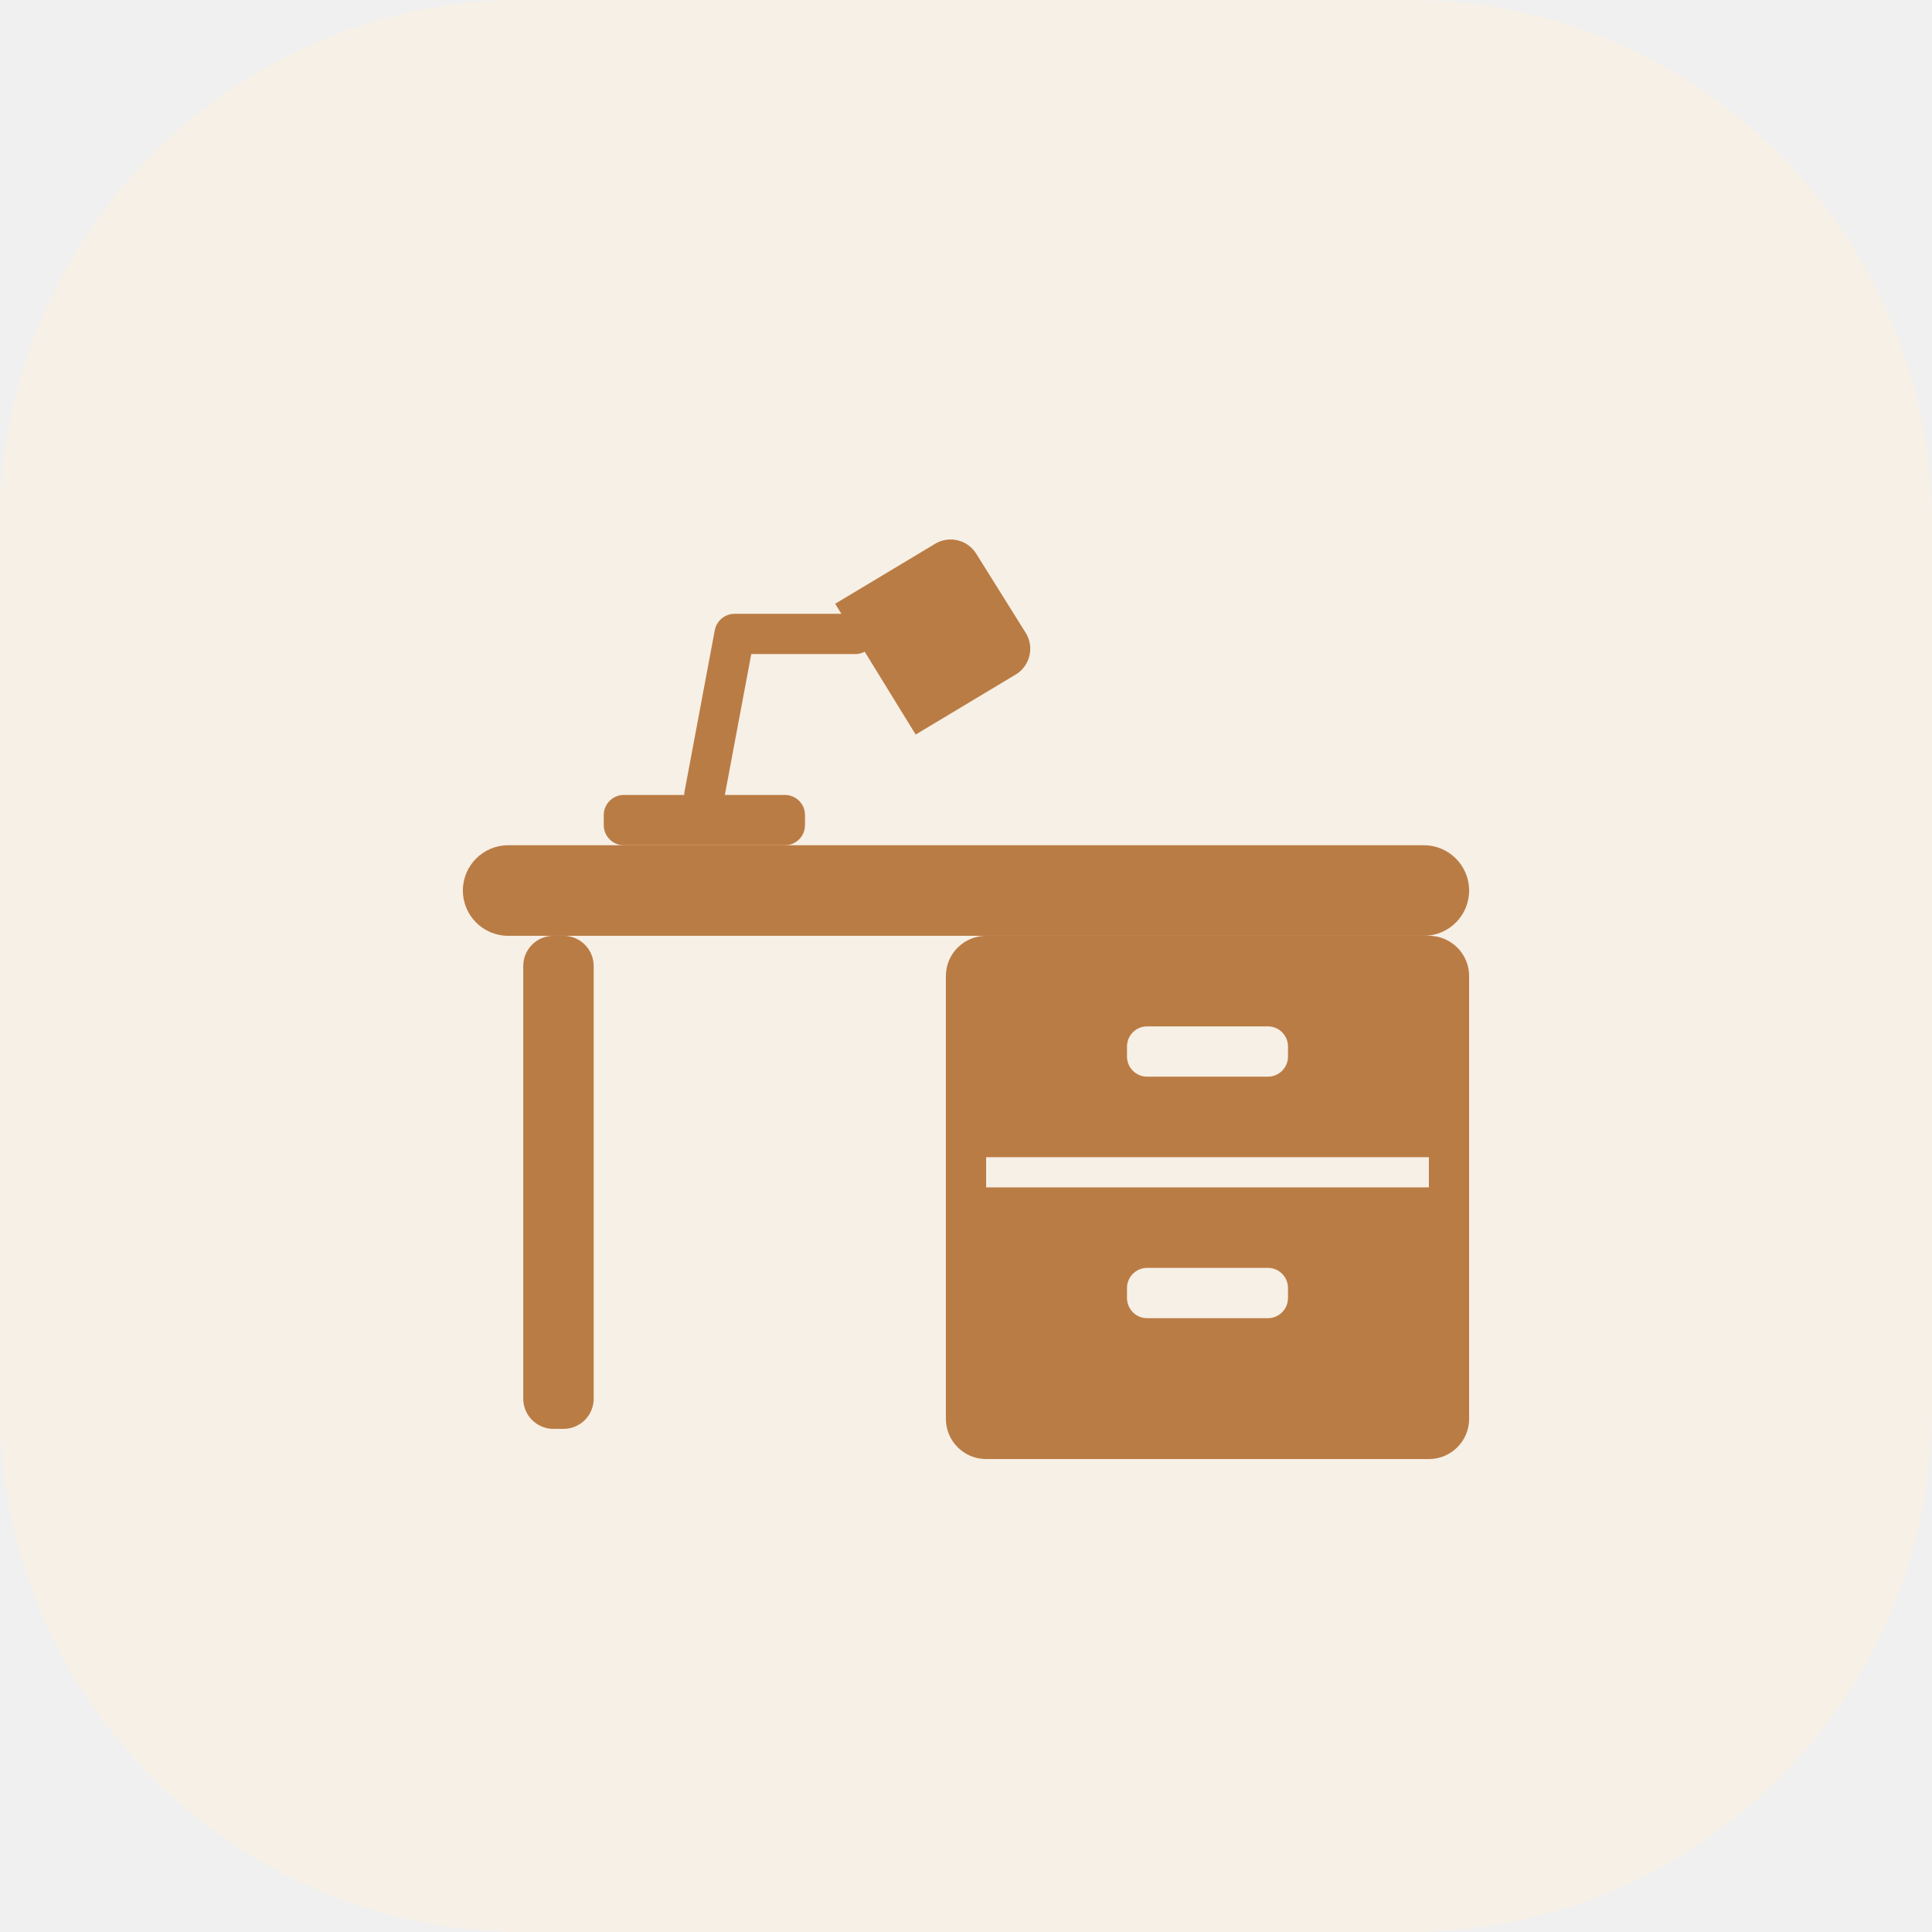
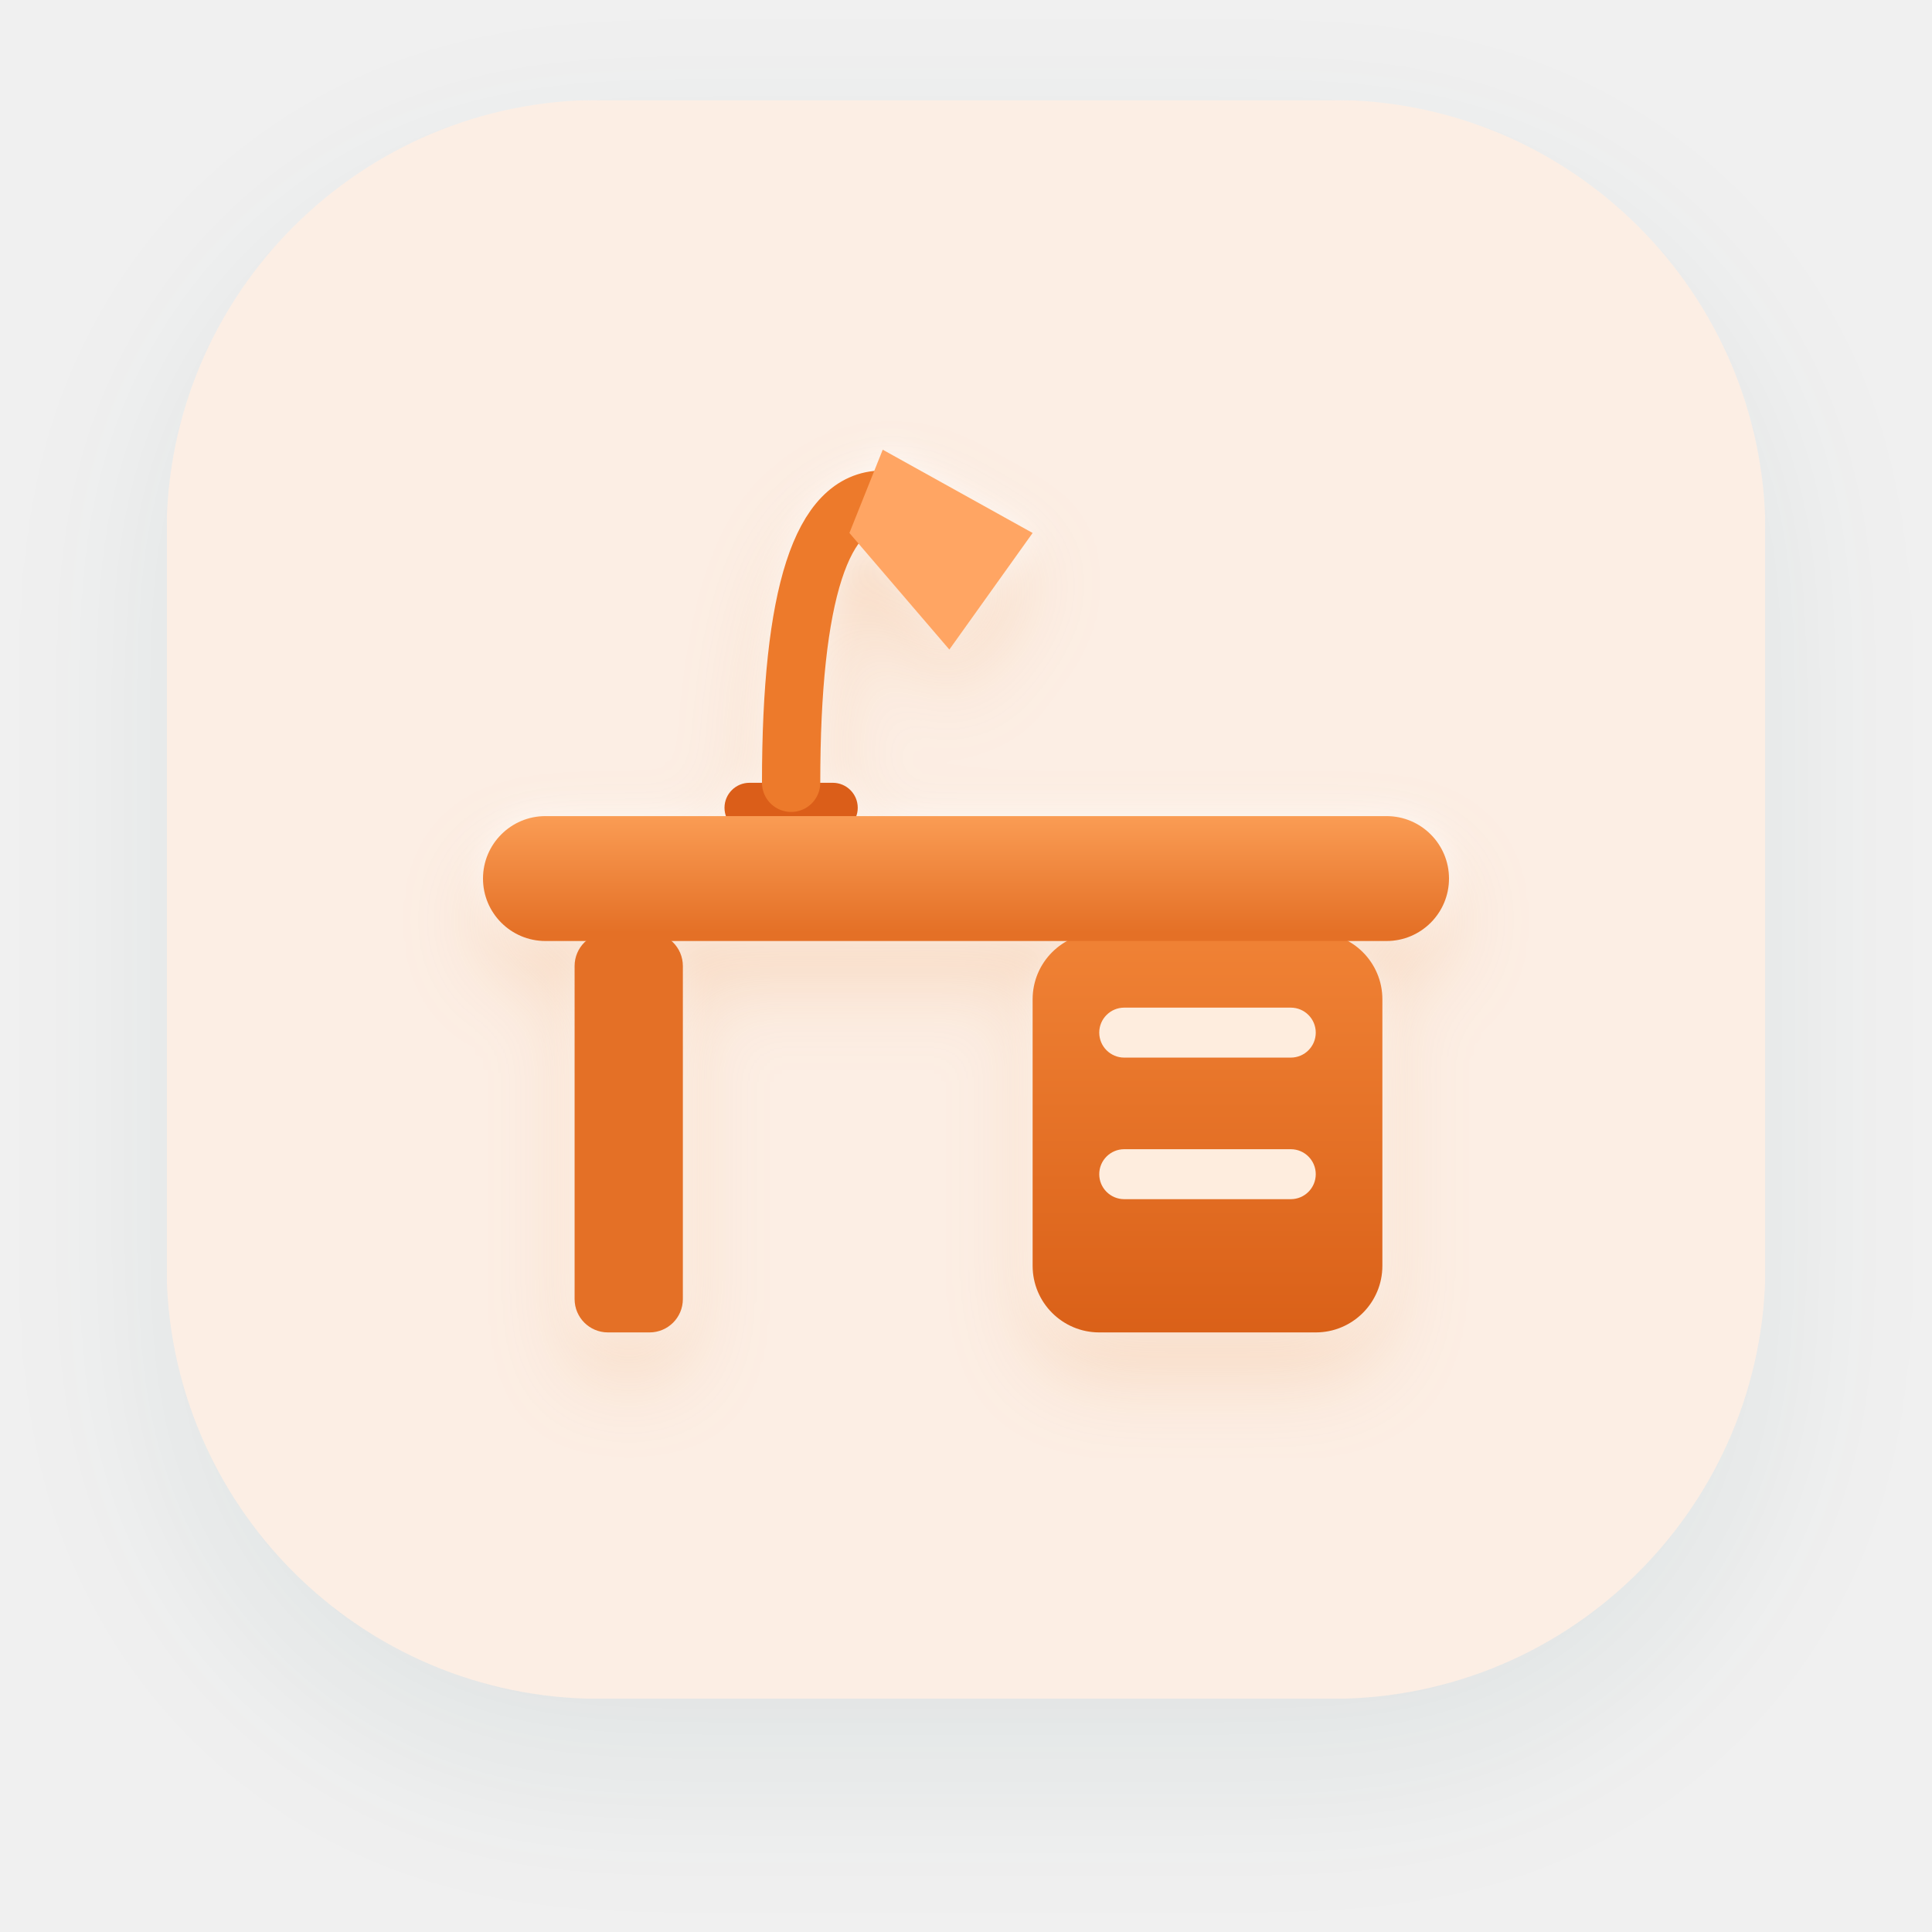
- <svg xmlns="http://www.w3.org/2000/svg" viewBox="0 0 96 96" width="96" height="96" fill="none">
-   <rect width="96" height="96" rx="26" fill="#f7f0e6" />
-   <path d="M 31 42 h 8 a 1 1 0 0 0 1 -1 v -0.5 a 1 1 0 0 0 -1 -1 h -8 a 1 1 0 0 0 -1 1 v 0.5 a 1 1 0 0 0 1 1 z" fill="#ba7c45" />
-   <path d="M 35 39.5 L 36.5 31.5 L 42.5 31.5" stroke="#ba7c45" stroke-width="2" stroke-linecap="round" stroke-linejoin="round" fill="none" />
-   <path d="M 41.5 30 l 5 -3 a 1.5 1.5 0 0 1 2 0.5 l 2.5 4 a 1.5 1.5 0 0 1 -0.5 2 l -5 3 z" fill="#ba7c45" />
-   <rect x="23" y="42" width="50" height="4.5" rx="2.25" fill="#ba7c45" />
-   <rect x="26" y="46.5" width="3.5" height="24.5" rx="1.5" fill="#ba7c45" />
-   <path fill-rule="evenodd" clip-rule="evenodd" d="     M 49 46.5 h 22 a 2 2 0 0 1 2 2 v 22 a 2 2 0 0 1 -2 2 H 49 a 2 2 0 0 1 -2 -2 v -22 a 2 2 0 0 1 2 -2 z     M 49 57.5 h 22 v 1.5 H 49 z     M 57 51 h 6 a 1 1 0 0 1 1 1 v 0.5 a 1 1 0 0 1 -1 1 h -6 a 1 1 0 0 1 -1 -1 v -0.5 a 1 1 0 0 1 1 -1 z     M 57 63 h 6 a 1 1 0 0 1 1 1 v 0.5 a 1 1 0 0 1 -1 1 h -6 a 1 1 0 0 1 -1 -1 v -0.5 a 1 1 0 0 1 1 -1 z   " fill="#ba7c45" />
+ <svg xmlns="http://www.w3.org/2000/svg" width="116" height="116" viewBox="0 0 116 116" fill="none">
+   <g filter="url(#filter0_d_9_212)">
+     <g clip-path="url(#clip0_9_212)">
+       <g clip-path="url(#clip1_9_212)">
+         <mask id="mask0_9_212" style="mask-type:luminance" maskUnits="userSpaceOnUse" x="10" y="6" width="96" height="96">
+           <path d="M106 6H10V102H106V6Z" fill="white" />
+         </mask>
+         <g mask="url(#mask0_9_212)">
+           <path d="M80 6H36C21.641 6 10 17.641 10 32V76C10 90.359 21.641 102 36 102H80C94.359 102 106 90.359 106 76V32C106 17.641 94.359 6 80 6Z" fill="#FCEEE4" />
+           <g filter="url(#filter1_dd_9_212)">
+             <path d="M50 47H45C44.172 47 43.5 47.672 43.5 48.5C43.5 49.328 44.172 50 45 50H50C50.828 50 51.5 49.328 51.5 48.5C51.5 47.672 50.828 47 50 47Z" fill="#DB5E19" />
+             <path d="M47.5 47C47.5 35.667 49.333 30 53 30" stroke="#ED7A2B" stroke-width="3.5" stroke-linecap="round" />
+             <path d="M53 27L62 32L57 39L51 32L53 27Z" fill="#FFA563" />
+             <path d="M39 56H36.5C35.395 56 34.5 56.895 34.5 58V78C34.5 79.105 35.395 80 36.5 80H39C40.105 80 41 79.105 41 78V58C41 56.895 40.105 56 39 56Z" fill="#E47026" />
+             <path d="M79 56H66C63.791 56 62 57.791 62 60V76C62 78.209 63.791 80 66 80H79C81.209 80 83 78.209 83 76V60C83 57.791 81.209 56 79 56Z" fill="url(#paint0_linear_9_212)" />
+             <path d="M77.5 60.5H67.5C66.672 60.5 66 61.172 66 62C66 62.828 66.672 63.5 67.5 63.5H77.5C78.328 63.5 79 62.828 79 62C79 61.172 78.328 60.5 77.5 60.5Z" fill="#FEEDDE" />
+             <path d="M77.5 69H67.5C66.672 69 66 69.672 66 70.5C66 71.328 66.672 72 67.5 72H77.5C78.328 72 79 71.328 79 70.5C79 69.672 78.328 69 77.5 69Z" fill="#FEEDDE" />
+             <path d="M83.25 49H32.75C30.679 49 29 50.679 29 52.75C29 54.821 30.679 56.5 32.75 56.5H83.25C85.321 56.5 87 54.821 87 52.75C87 50.679 85.321 49 83.25 49Z" fill="url(#paint1_linear_9_212)" />
+           </g>
+         </g>
+       </g>
+     </g>
+   </g>
+   <defs>
+     <filter id="filter0_d_9_212" x="0" y="0" width="116" height="116" filterUnits="userSpaceOnUse" color-interpolation-filters="sRGB">
+       <feFlood flood-opacity="0" result="BackgroundImageFix" />
+       <feColorMatrix in="SourceAlpha" type="matrix" values="0 0 0 0 0 0 0 0 0 0 0 0 0 0 0 0 0 0 127 0" result="hardAlpha" />
+       <feOffset dy="4" />
+       <feGaussianBlur stdDeviation="5" />
+       <feColorMatrix type="matrix" values="0 0 0 0 0.039 0 0 0 0 0.247 0 0 0 0 0.239 0 0 0 0.07 0" />
+       <feBlend mode="normal" in2="BackgroundImageFix" result="effect1_dropShadow_9_212" />
+       <feBlend mode="normal" in="SourceGraphic" in2="effect1_dropShadow_9_212" result="shape" />
+     </filter>
+     <filter id="filter1_dd_9_212" x="24" y="24.5" width="68" height="63" filterUnits="userSpaceOnUse" color-interpolation-filters="sRGB">
+       <feFlood flood-opacity="0" result="BackgroundImageFix" />
+       <feColorMatrix in="SourceAlpha" type="matrix" values="0 0 0 0 0 0 0 0 0 0 0 0 0 0 0 0 0 0 127 0" result="hardAlpha" />
+       <feOffset />
+       <feGaussianBlur stdDeviation="1" />
+       <feColorMatrix type="matrix" values="0 0 0 0 1 0 0 0 0 1 0 0 0 0 1 0 0 0 0.9 0" />
+       <feBlend mode="normal" in2="BackgroundImageFix" result="effect1_dropShadow_9_212" />
+       <feColorMatrix in="SourceAlpha" type="matrix" values="0 0 0 0 0 0 0 0 0 0 0 0 0 0 0 0 0 0 127 0" result="hardAlpha" />
+       <feOffset dy="2.5" />
+       <feGaussianBlur stdDeviation="2.5" />
+       <feColorMatrix type="matrix" values="0 0 0 0 0.91 0 0 0 0 0.54 0 0 0 0 0.24 0 0 0 0.2 0" />
+       <feBlend mode="normal" in2="effect1_dropShadow_9_212" result="effect2_dropShadow_9_212" />
+       <feBlend mode="normal" in="SourceGraphic" in2="effect2_dropShadow_9_212" result="shape" />
+     </filter>
+     <linearGradient id="paint0_linear_9_212" x1="72" y1="56" x2="72" y2="81" gradientUnits="userSpaceOnUse">
+       <stop stop-color="#F08235" />
+       <stop offset="1" stop-color="#D95F17" />
+     </linearGradient>
+     <linearGradient id="paint1_linear_9_212" x1="58" y1="49" x2="58" y2="56" gradientUnits="userSpaceOnUse">
+       <stop stop-color="#FA9C54" />
+       <stop offset="1" stop-color="#E47026" />
+     </linearGradient>
+     <clipPath id="clip0_9_212">
+       <rect width="96" height="96" fill="white" transform="translate(10 6)" />
+     </clipPath>
+     <clipPath id="clip1_9_212">
+       <rect width="96" height="96" fill="white" transform="translate(10 6)" />
+     </clipPath>
+   </defs>
</svg>
